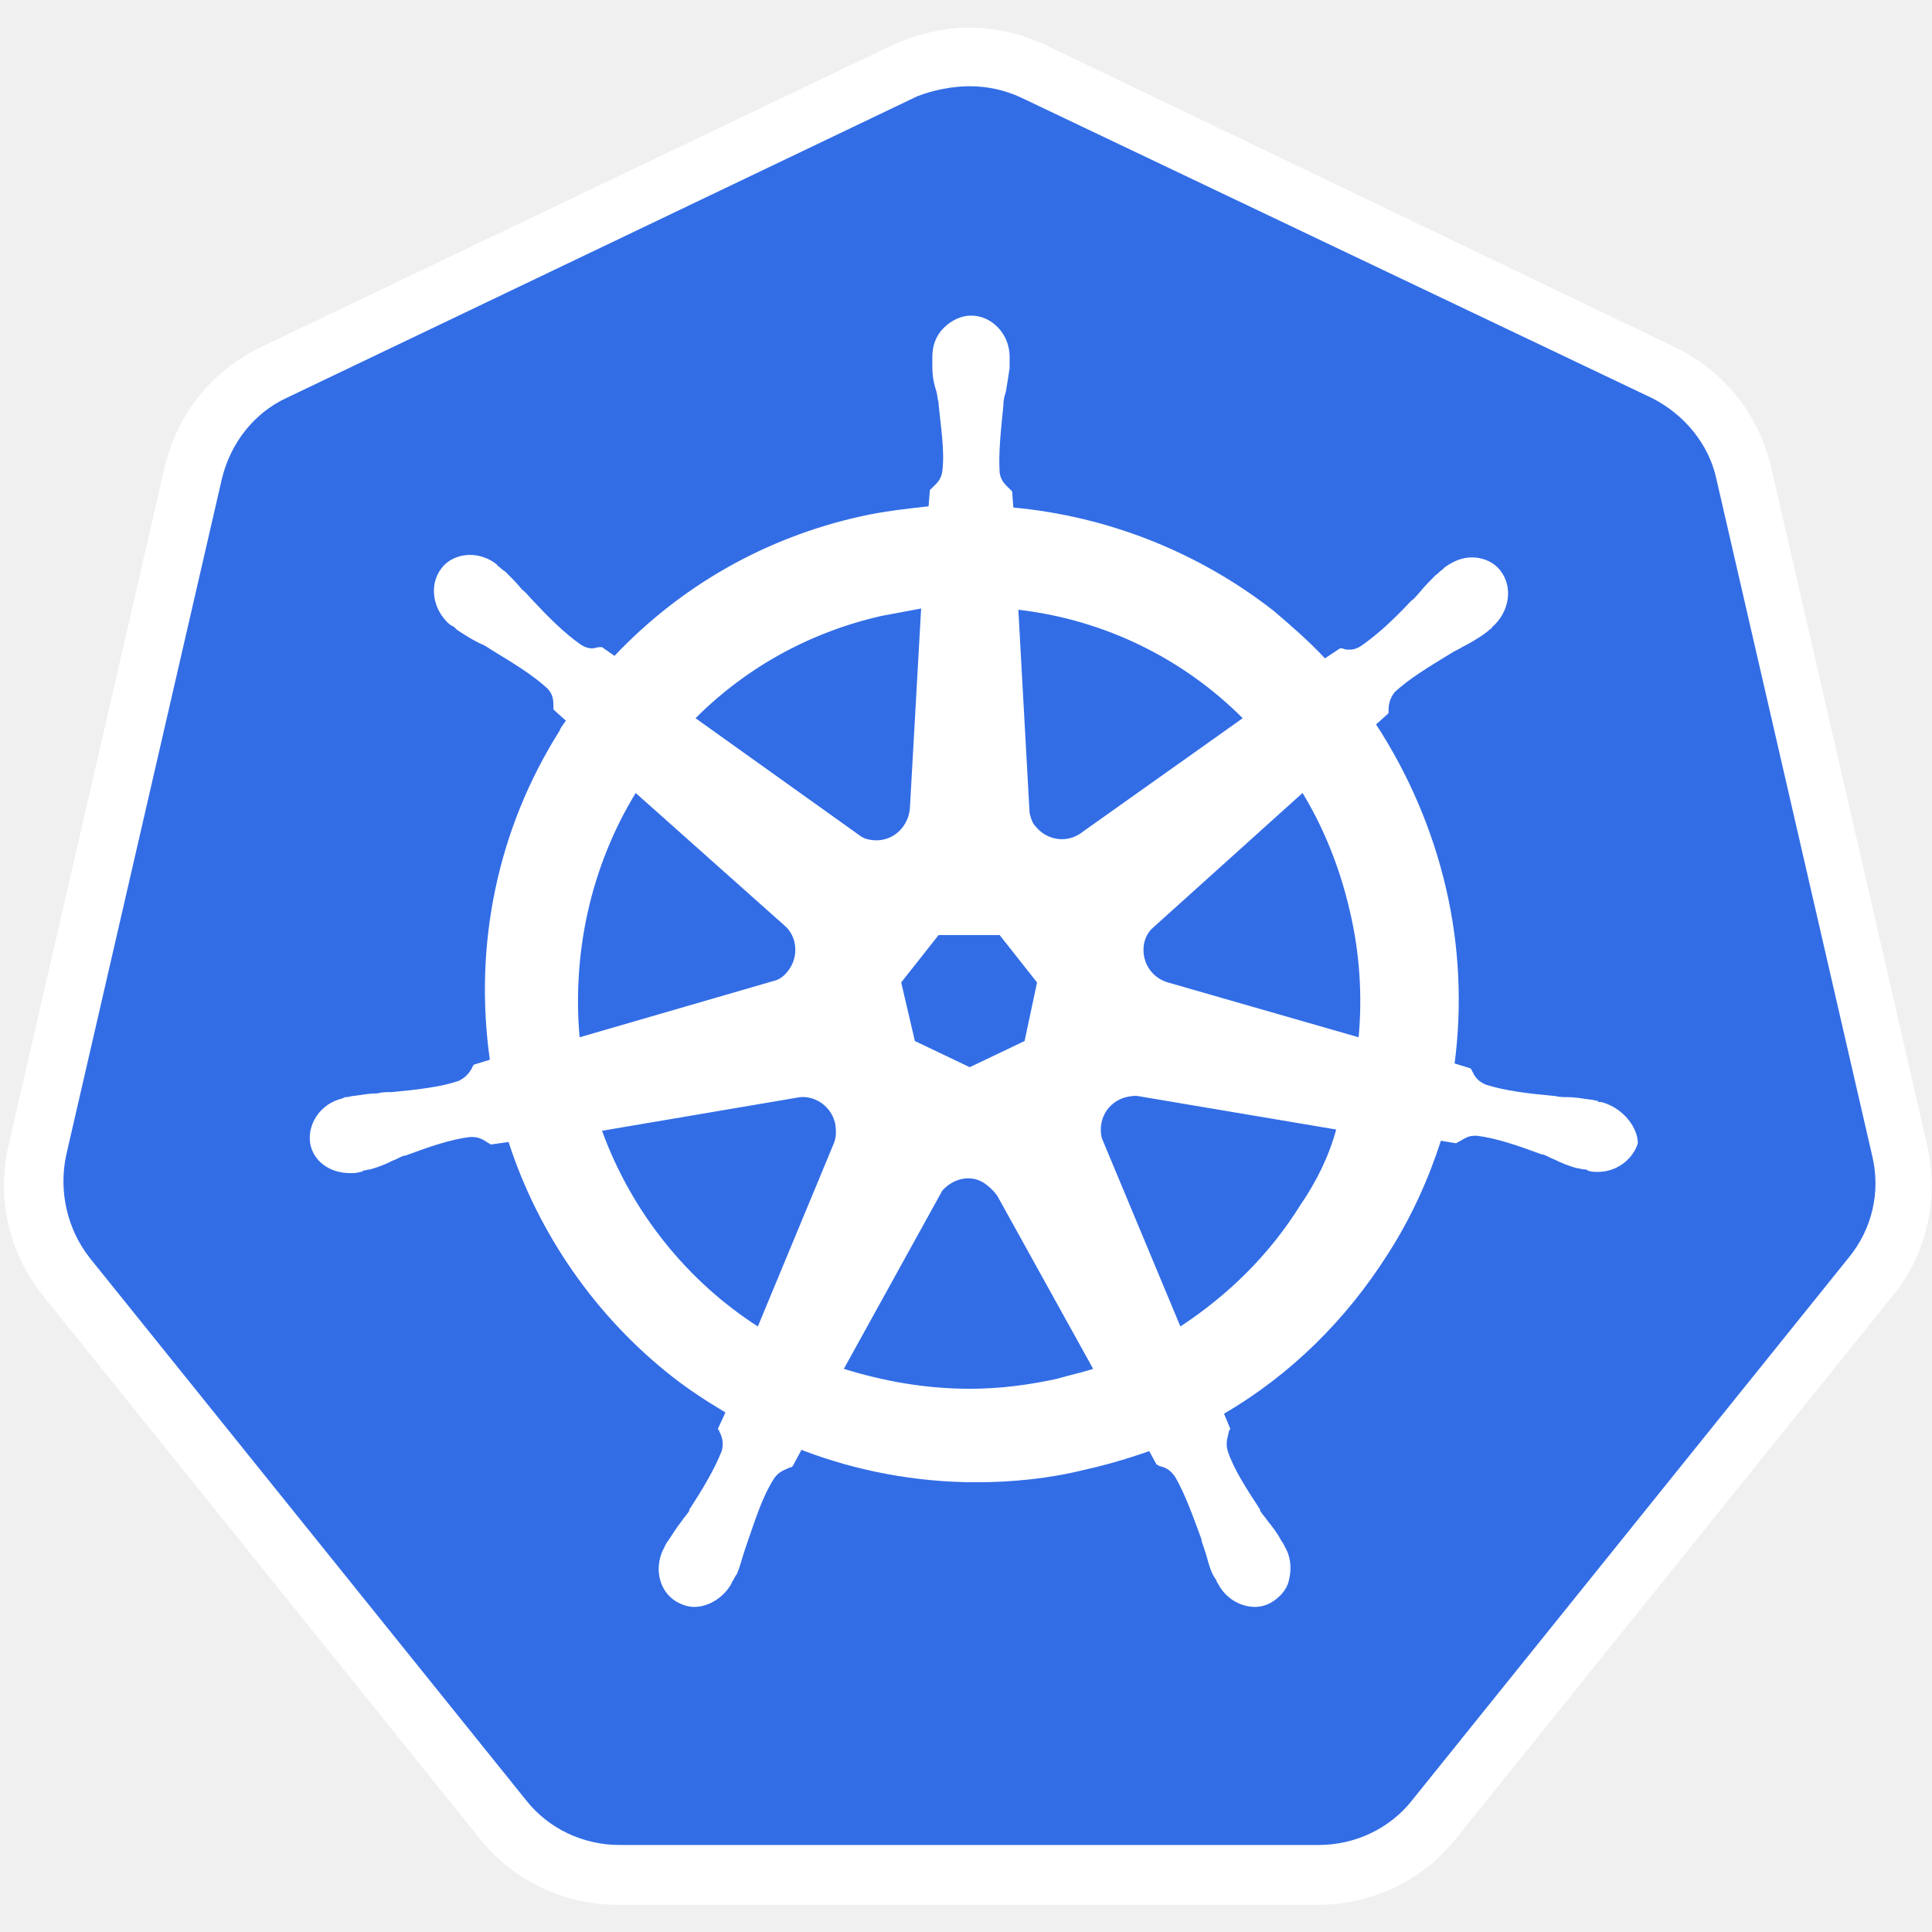
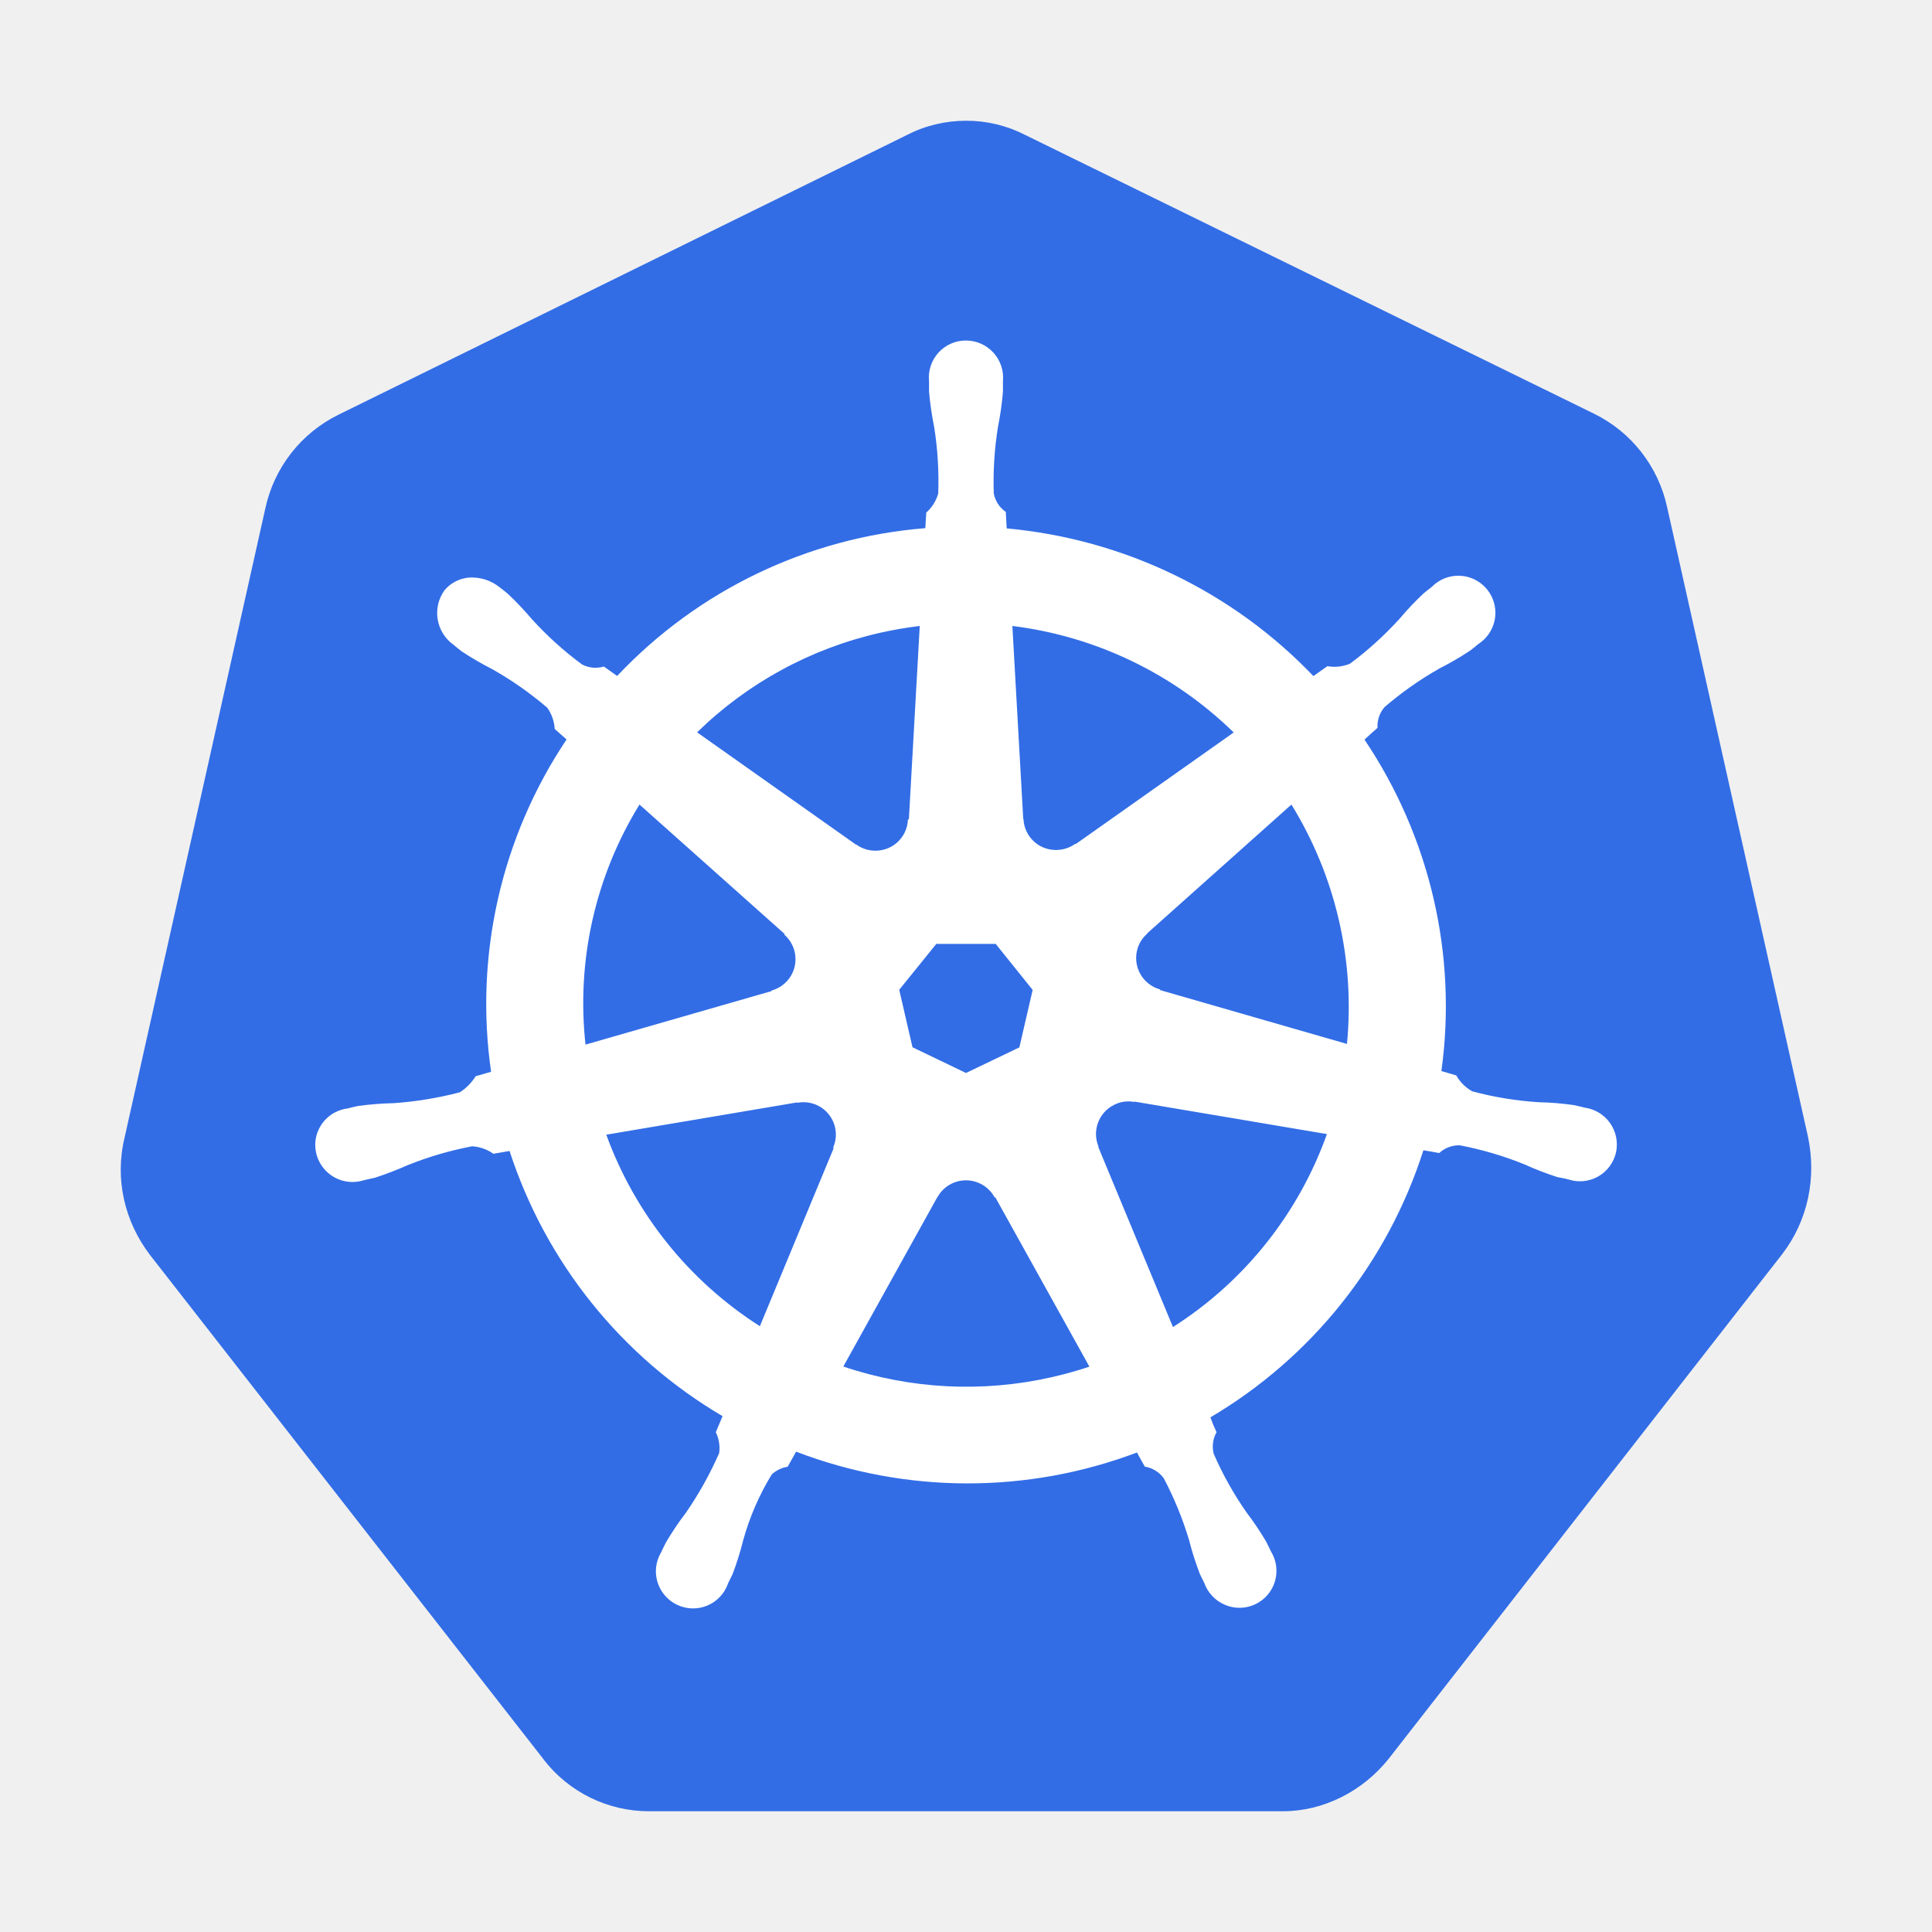
- <svg xmlns="http://www.w3.org/2000/svg" width="800px" height="800px" viewBox="0 -3.5 256 256" version="1.1" preserveAspectRatio="xMidYMid">
-   <g>
-     <path d="M82.085,244.934 C76.139,244.934 70.524,242.292 66.725,237.502 L8.919,165.657 C5.12,160.867 3.634,154.756 5.12,148.81 L25.765,59.128 C27.086,53.182 31.05,48.392 36.501,45.75 L120.072,5.781 C122.715,4.459 125.688,3.799 128.661,3.799 C131.634,3.799 134.606,4.459 137.249,5.781 L220.821,45.585 C226.271,48.227 230.235,53.017 231.556,58.963 L252.201,148.645 C253.523,154.591 252.201,160.702 248.403,165.492 L190.596,237.337 C186.797,241.961 181.182,244.769 175.236,244.769 L82.085,244.934 L82.085,244.934 Z" fill="#326DE6">
- 
- </path>
-     <path d="M128.495,7.928 C130.808,7.928 133.12,8.423 135.267,9.414 L218.839,49.218 C223.133,51.365 226.436,55.329 227.427,59.954 L248.072,149.636 C249.228,154.426 248.072,159.381 244.934,163.179 L187.128,235.025 C184.155,238.823 179.53,240.97 174.741,240.97 L82.085,240.97 C77.295,240.97 72.671,238.823 69.698,235.025 L11.892,163.179 C8.919,159.381 7.763,154.426 8.754,149.636 L29.399,59.954 C30.555,55.164 33.693,51.2 37.987,49.218 L121.559,9.249 C123.706,8.423 126.183,7.928 128.495,7.928 L128.495,7.928 Z M128.495,0.165 L128.495,0.165 C125.027,0.165 121.559,0.991 118.255,2.477 L34.684,42.446 C28.077,45.585 23.453,51.365 21.801,58.467 L1.156,148.15 C-0.495,155.252 1.156,162.519 5.781,168.299 L63.587,240.145 C68.046,245.76 74.818,248.898 81.92,248.898 L174.575,248.898 C181.677,248.898 188.449,245.76 192.908,240.145 L250.715,168.299 C255.339,162.684 256.991,155.252 255.339,148.15 L234.694,58.467 C233.043,51.365 228.418,45.585 221.812,42.446 L138.57,2.477 C135.432,0.991 131.964,0.165 128.495,0.165 L128.495,0.165 L128.495,0.165 Z" fill="#FFFFFF">
- 
- </path>
-     <path d="M212.232,142.534 L212.232,142.534 L212.232,142.534 C212.067,142.534 212.067,142.534 212.232,142.534 L212.067,142.534 C211.902,142.534 211.737,142.534 211.737,142.369 C211.406,142.369 211.076,142.204 210.746,142.204 C209.59,142.039 208.599,141.874 207.608,141.874 C207.112,141.874 206.617,141.874 205.956,141.708 L205.791,141.708 C202.323,141.378 199.515,141.048 196.872,140.222 C195.716,139.726 195.386,139.066 195.055,138.405 C195.055,138.24 194.89,138.24 194.89,138.075 L194.89,138.075 L192.743,137.414 C193.734,129.817 193.404,121.889 191.587,114.126 C189.77,106.364 186.632,99.097 182.338,92.49 L183.99,91.004 L183.99,90.674 C183.99,89.848 184.155,89.022 184.815,88.196 C186.797,86.379 189.275,84.893 192.248,83.076 L192.248,83.076 C192.743,82.746 193.239,82.581 193.734,82.25 C194.725,81.755 195.551,81.259 196.542,80.599 C196.707,80.434 197.037,80.268 197.368,79.938 C197.533,79.773 197.698,79.773 197.698,79.608 L197.698,79.608 C200.01,77.626 200.506,74.323 198.854,72.175 C198.028,71.019 196.542,70.359 195.055,70.359 C193.734,70.359 192.578,70.854 191.422,71.68 L191.422,71.68 L191.422,71.68 C191.257,71.845 191.257,71.845 191.092,72.01 C190.761,72.175 190.596,72.506 190.266,72.671 C189.44,73.497 188.779,74.157 188.119,74.983 C187.788,75.314 187.458,75.809 186.963,76.139 L186.963,76.139 C184.65,78.617 182.503,80.599 180.356,82.085 C179.861,82.415 179.365,82.581 178.87,82.581 C178.539,82.581 178.209,82.581 177.879,82.415 L177.548,82.415 L177.548,82.415 L175.566,83.737 C173.419,81.425 171.107,79.443 168.795,77.461 C158.885,69.698 146.828,64.908 134.276,63.752 L134.111,61.605 C133.946,61.44 133.946,61.44 133.781,61.275 C133.285,60.779 132.625,60.284 132.459,59.128 C132.294,56.485 132.625,53.512 132.955,50.209 L132.955,50.044 C132.955,49.548 133.12,48.888 133.285,48.392 C133.45,47.401 133.615,46.41 133.781,45.254 L133.781,44.263 L133.781,43.768 L133.781,43.768 L133.781,43.768 C133.781,40.795 131.468,38.317 128.661,38.317 C127.339,38.317 126.018,38.978 125.027,39.969 C124.036,40.96 123.541,42.281 123.541,43.768 L123.541,43.768 L123.541,43.768 L123.541,44.098 L123.541,45.089 C123.541,46.245 123.706,47.236 124.036,48.227 C124.201,48.723 124.201,49.218 124.366,49.879 L124.366,50.044 C124.697,53.347 125.192,56.32 124.862,58.963 C124.697,60.119 124.036,60.614 123.541,61.11 C123.375,61.275 123.375,61.275 123.21,61.44 L123.21,61.44 L123.045,63.587 C120.072,63.917 117.099,64.248 114.126,64.908 C101.409,67.716 90.178,74.157 81.425,83.406 L79.773,82.25 L79.443,82.25 C79.112,82.25 78.782,82.415 78.452,82.415 C77.956,82.415 77.461,82.25 76.965,81.92 C74.818,80.434 72.671,78.286 70.359,75.809 L70.359,75.809 C70.028,75.479 69.698,74.983 69.203,74.653 C68.542,73.827 67.881,73.166 67.055,72.341 C66.89,72.175 66.56,72.01 66.23,71.68 C66.065,71.515 65.899,71.515 65.899,71.35 L65.899,71.35 C64.908,70.524 63.587,70.028 62.266,70.028 C60.779,70.028 59.293,70.689 58.467,71.845 C56.815,73.992 57.311,77.295 59.623,79.277 L59.623,79.277 L59.623,79.277 C59.788,79.277 59.788,79.443 59.954,79.443 C60.284,79.608 60.449,79.938 60.779,80.103 C61.77,80.764 62.596,81.259 63.587,81.755 C64.083,81.92 64.578,82.25 65.074,82.581 L65.074,82.581 C68.046,84.397 70.524,85.884 72.506,87.701 C73.332,88.526 73.332,89.352 73.332,90.178 L73.332,90.508 L73.332,90.508 L74.983,91.995 C74.653,92.49 74.323,92.821 74.157,93.316 C65.899,106.364 62.761,121.724 64.908,136.919 L62.761,137.579 C62.761,137.745 62.596,137.745 62.596,137.91 C62.266,138.57 61.77,139.231 60.779,139.726 C58.302,140.552 55.329,140.883 51.861,141.213 L51.695,141.213 C51.2,141.213 50.539,141.213 50.044,141.378 C49.053,141.378 48.062,141.543 46.906,141.708 C46.575,141.708 46.245,141.874 45.915,141.874 C45.75,141.874 45.585,141.874 45.419,142.039 L45.419,142.039 L45.419,142.039 C42.446,142.699 40.63,145.507 41.125,148.15 C41.621,150.462 43.768,151.948 46.41,151.948 C46.906,151.948 47.236,151.948 47.732,151.783 L47.732,151.783 L47.732,151.783 C47.897,151.783 48.062,151.783 48.062,151.618 C48.392,151.618 48.723,151.453 49.053,151.453 C50.209,151.123 51.035,150.792 52.026,150.297 C52.521,150.132 53.017,149.801 53.512,149.636 L53.677,149.636 C56.815,148.48 59.623,147.489 62.266,147.159 L62.596,147.159 C63.587,147.159 64.248,147.654 64.743,147.985 C64.908,147.985 64.908,148.15 65.074,148.15 L65.074,148.15 L67.386,147.819 C71.35,160.041 78.947,170.942 89.022,178.87 C91.334,180.686 93.646,182.173 96.124,183.659 L95.133,185.806 C95.133,185.972 95.298,185.972 95.298,186.137 C95.628,186.797 95.959,187.623 95.628,188.779 C94.637,191.257 93.151,193.734 91.334,196.542 L91.334,196.707 C91.004,197.203 90.674,197.533 90.343,198.028 C89.683,198.854 89.187,199.68 88.526,200.671 C88.361,200.836 88.196,201.166 88.031,201.497 C88.031,201.662 87.866,201.827 87.866,201.827 L87.866,201.827 L87.866,201.827 C86.545,204.635 87.535,207.773 90.013,208.929 C90.674,209.259 91.334,209.425 91.995,209.425 C93.977,209.425 95.959,208.103 96.95,206.286 L96.95,206.286 L96.95,206.286 C96.95,206.121 97.115,205.956 97.115,205.956 C97.28,205.626 97.445,205.295 97.61,205.13 C98.106,203.974 98.271,203.148 98.601,202.157 C98.766,201.662 98.932,201.166 99.097,200.671 L99.097,200.671 C100.253,197.368 101.079,194.725 102.565,192.413 C103.226,191.422 104.052,191.257 104.712,190.926 C104.877,190.926 104.877,190.926 105.043,190.761 L105.043,190.761 L106.199,188.614 C113.466,191.422 121.394,192.908 129.321,192.908 C134.111,192.908 139.066,192.413 143.69,191.257 C146.663,190.596 149.471,189.77 152.279,188.779 L153.27,190.596 C153.435,190.596 153.435,190.596 153.6,190.761 C154.426,190.926 155.086,191.257 155.747,192.248 C157.068,194.56 158.059,197.368 159.215,200.506 L159.215,200.671 C159.381,201.166 159.546,201.662 159.711,202.157 C160.041,203.148 160.206,204.139 160.702,205.13 C160.867,205.461 161.032,205.626 161.197,205.956 C161.197,206.121 161.363,206.286 161.363,206.286 L161.363,206.286 L161.363,206.286 C162.354,208.268 164.335,209.425 166.317,209.425 C166.978,209.425 167.639,209.259 168.299,208.929 C169.455,208.268 170.446,207.277 170.777,205.956 C171.107,204.635 171.107,203.148 170.446,201.827 L170.446,201.827 L170.446,201.827 C170.446,201.662 170.281,201.662 170.281,201.497 C170.116,201.166 169.951,200.836 169.786,200.671 C169.29,199.68 168.63,198.854 167.969,198.028 C167.639,197.533 167.308,197.203 166.978,196.707 L166.978,196.542 C165.161,193.734 163.51,191.257 162.684,188.779 C162.354,187.623 162.684,186.963 162.849,186.137 C162.849,185.972 163.014,185.972 163.014,185.806 L163.014,185.806 L162.188,183.825 C170.942,178.705 178.374,171.437 183.99,162.519 C186.963,157.894 189.275,152.774 190.926,147.654 L192.908,147.985 C193.074,147.985 193.074,147.819 193.239,147.819 C193.899,147.489 194.395,146.994 195.386,146.994 L195.716,146.994 C198.359,147.324 201.166,148.315 204.305,149.471 L204.47,149.471 C204.965,149.636 205.461,149.966 205.956,150.132 C206.947,150.627 207.773,150.957 208.929,151.288 C209.259,151.288 209.59,151.453 209.92,151.453 C210.085,151.453 210.25,151.453 210.415,151.618 L210.415,151.618 C210.911,151.783 211.241,151.783 211.737,151.783 C214.214,151.783 216.361,150.132 217.022,147.985 C217.022,146.003 215.205,143.36 212.232,142.534 L212.232,142.534 Z M135.763,134.441 L128.495,137.91 L121.228,134.441 L119.412,126.679 L124.366,120.403 L132.459,120.403 L137.414,126.679 L135.763,134.441 L135.763,134.441 Z M178.87,117.265 C180.191,122.88 180.521,128.495 180.026,133.946 L154.756,126.679 C152.444,126.018 151.123,123.706 151.618,121.394 C151.783,120.733 152.114,120.072 152.609,119.577 L172.594,101.574 C175.401,106.199 177.548,111.484 178.87,117.265 L178.87,117.265 Z M164.666,91.665 L143.03,107.025 C141.213,108.181 138.735,107.85 137.249,106.034 C136.754,105.538 136.588,104.877 136.423,104.217 L134.937,77.295 C146.333,78.617 156.738,83.737 164.666,91.665 L164.666,91.665 Z M116.769,78.121 C118.586,77.791 120.237,77.461 122.054,77.13 L120.568,103.556 C120.403,105.868 118.586,107.85 116.108,107.85 C115.448,107.85 114.622,107.685 114.126,107.355 L92.16,91.665 C98.932,84.893 107.355,80.268 116.769,78.121 L116.769,78.121 Z M84.232,101.574 L103.886,119.081 C105.703,120.568 105.868,123.375 104.382,125.192 C103.886,125.853 103.226,126.348 102.4,126.514 L76.8,133.946 C75.809,122.715 78.286,111.319 84.232,101.574 L84.232,101.574 Z M79.773,146.333 L106.034,141.874 C108.181,141.708 110.163,143.195 110.658,145.342 C110.823,146.333 110.823,147.159 110.493,147.985 L110.493,147.985 L100.418,172.263 C91.169,166.317 83.737,157.234 79.773,146.333 L79.773,146.333 Z M140.057,179.2 C136.258,180.026 132.459,180.521 128.495,180.521 C122.715,180.521 117.099,179.53 111.814,177.879 L124.862,154.261 C126.183,152.774 128.33,152.114 130.147,153.105 C130.973,153.6 131.634,154.261 132.129,154.921 L132.129,154.921 L144.846,177.879 C143.36,178.374 141.708,178.705 140.057,179.2 L140.057,179.2 Z M172.263,156.243 C168.134,162.849 162.684,168.134 156.408,172.263 L146.003,147.324 C145.507,145.342 146.333,143.195 148.315,142.204 C148.975,141.874 149.801,141.708 150.627,141.708 L177.053,146.168 C176.062,149.801 174.41,153.105 172.263,156.243 L172.263,156.243 Z" fill="#FFFFFF">
- 
- </path>
-   </g>
+ <svg xmlns="http://www.w3.org/2000/svg" width="800px" height="800px" viewBox="0 0 16 16" fill="none">
+   <path fill="#326DE6" d="M4.5 14.569c.214.278.539.431.874.431h5.251c.335 0 .66-.165.875-.434l3.258-4.178c.214-.278.288-.633.214-.978l-1.165-5.207a1.128 1.128 0 00-.606-.777l-4.714-2.31A1.062 1.062 0 008.002 1c-.168 0-.335.038-.485.115l-4.715 2.32a1.129 1.129 0 00-.605.777L1.032 9.42c-.084.345 0 .7.214.978L4.5 14.568z" />
+   <path fill="#ffffff" fill-rule="evenodd" d="M12.741 9.128c.098.002.196.01.293.024l.058.013.031.008a.308.308 0 01.26.371.306.306 0 01-.396.223h-.004l-.003-.001-.003-.002a1.58 1.58 0 00-.03-.006l-.05-.01a2.55 2.55 0 01-.274-.106 2.867 2.867 0 00-.533-.157.242.242 0 00-.171.064 4.656 4.656 0 00-.131-.023 3.971 3.971 0 01-1.764 2.212c.015.042.032.083.051.123a.239.239 0 00-.023.18c.074.17.165.332.271.484.06.078.114.16.164.244l.028.057.012.025a.306.306 0 01-.381.44.308.308 0 01-.172-.18l-.01-.02a1.57 1.57 0 01-.028-.058 2.546 2.546 0 01-.089-.28 2.837 2.837 0 00-.21-.512.242.242 0 00-.156-.095l-.03-.053-.035-.064a3.97 3.97 0 01-2.823-.007l-.07.125a.25.25 0 00-.132.064 2.13 2.13 0 00-.237.548 2.518 2.518 0 01-.088.28 1.196 1.196 0 01-.025.05l-.013.027v.001a.306.306 0 01-.421.173.308.308 0 01-.173-.314.306.306 0 01.041-.12l.014-.03.026-.052c.05-.085.104-.166.164-.244.108-.156.2-.322.277-.496a.302.302 0 00-.028-.173l.056-.133A3.972 3.972 0 014.22 9.532l-.134.023a.34.34 0 00-.176-.062 2.871 2.871 0 00-.533.156c-.09.04-.181.075-.274.105a1.017 1.017 0 01-.05.011l-.03.007H3.02l-.002.002h-.005a.308.308 0 01-.397-.349.306.306 0 01.261-.245l.005-.001h.002l.006-.002c.024-.006.054-.014.076-.018.097-.013.195-.021.293-.023.186-.013.37-.043.549-.09a.422.422 0 00.131-.133l.128-.037a3.938 3.938 0 01.625-2.752l-.098-.087a.338.338 0 00-.062-.176 2.854 2.854 0 00-.455-.319 2.557 2.557 0 01-.254-.148l-.048-.038-.015-.013-.004-.003a.323.323 0 01-.076-.45.295.295 0 01.244-.107.365.365 0 01.213.08l.022.017c.016.013.034.026.046.037.072.067.139.139.202.213.125.137.263.262.412.372.056.03.121.036.182.018l.11.078a3.938 3.938 0 012.552-1.224l.008-.129a.332.332 0 00.099-.158 2.844 2.844 0 00-.034-.553 2.56 2.56 0 01-.042-.29v-.082-.005A.306.306 0 018 2.82a.308.308 0 01.306.337v.087a2.529 2.529 0 01-.041.29 2.85 2.85 0 00-.035.553.242.242 0 00.1.153v.007l.007.129c.967.088 1.87.522 2.54 1.223l.116-.082a.34.34 0 00.186-.02c.149-.11.287-.236.412-.373.063-.075.13-.146.202-.213l.051-.04.017-.014a.307.307 0 11.381.477l-.024.02c-.015.012-.03.025-.043.034a2.537 2.537 0 01-.254.148 2.87 2.87 0 00-.455.32.241.241 0 00-.058.172l-.05.044-.058.053c.542.806.77 1.783.637 2.745l.123.036c.031.055.077.101.133.132.179.048.363.078.548.09zM7.291 5.24c.107-.024.216-.043.326-.056l-.09 1.6-.008.004a.268.268 0 01-.293.256.27.27 0 01-.135-.05l-.002.001-1.316-.93c.419-.41.945-.696 1.518-.825zm1.618 1.75l1.308-.924a3.182 3.182 0 00-1.833-.882l.09 1.598h.002a.268.268 0 00.294.256.27.27 0 00.135-.05l.004.002zm2.248 1.656L9.609 8.2l-.002-.006a.27.27 0 01-.185-.343.27.27 0 01.08-.12L9.5 7.73l1.195-1.067c.366.594.527 1.29.46 1.983zM9.096 9.5l.618 1.49a3.148 3.148 0 001.275-1.598l-1.593-.269-.002.003a.26.26 0 00-.166.023.27.27 0 00-.13.348l-.002.003zm-.385 1.905c-.573.13-1.17.1-1.727-.088l.777-1.4h.001a.27.27 0 01.475-.001h.006l.779 1.402a3.286 3.286 0 01-.311.087zm-2.418-.422l.611-1.474-.004-.006a.268.268 0 00-.297-.37L6.6 9.13l-1.579.267a3.16 3.16 0 001.272 1.586zm-.997-4.32l1.201 1.071-.001.007a.269.269 0 01-.106.462l-.001.005-1.54.443a3.134 3.134 0 01.447-1.988zm2.95 1.154h-.492l-.307.38.11.476.443.213.442-.212.11-.476-.306-.381z" clip-rule="evenodd" />
</svg>
